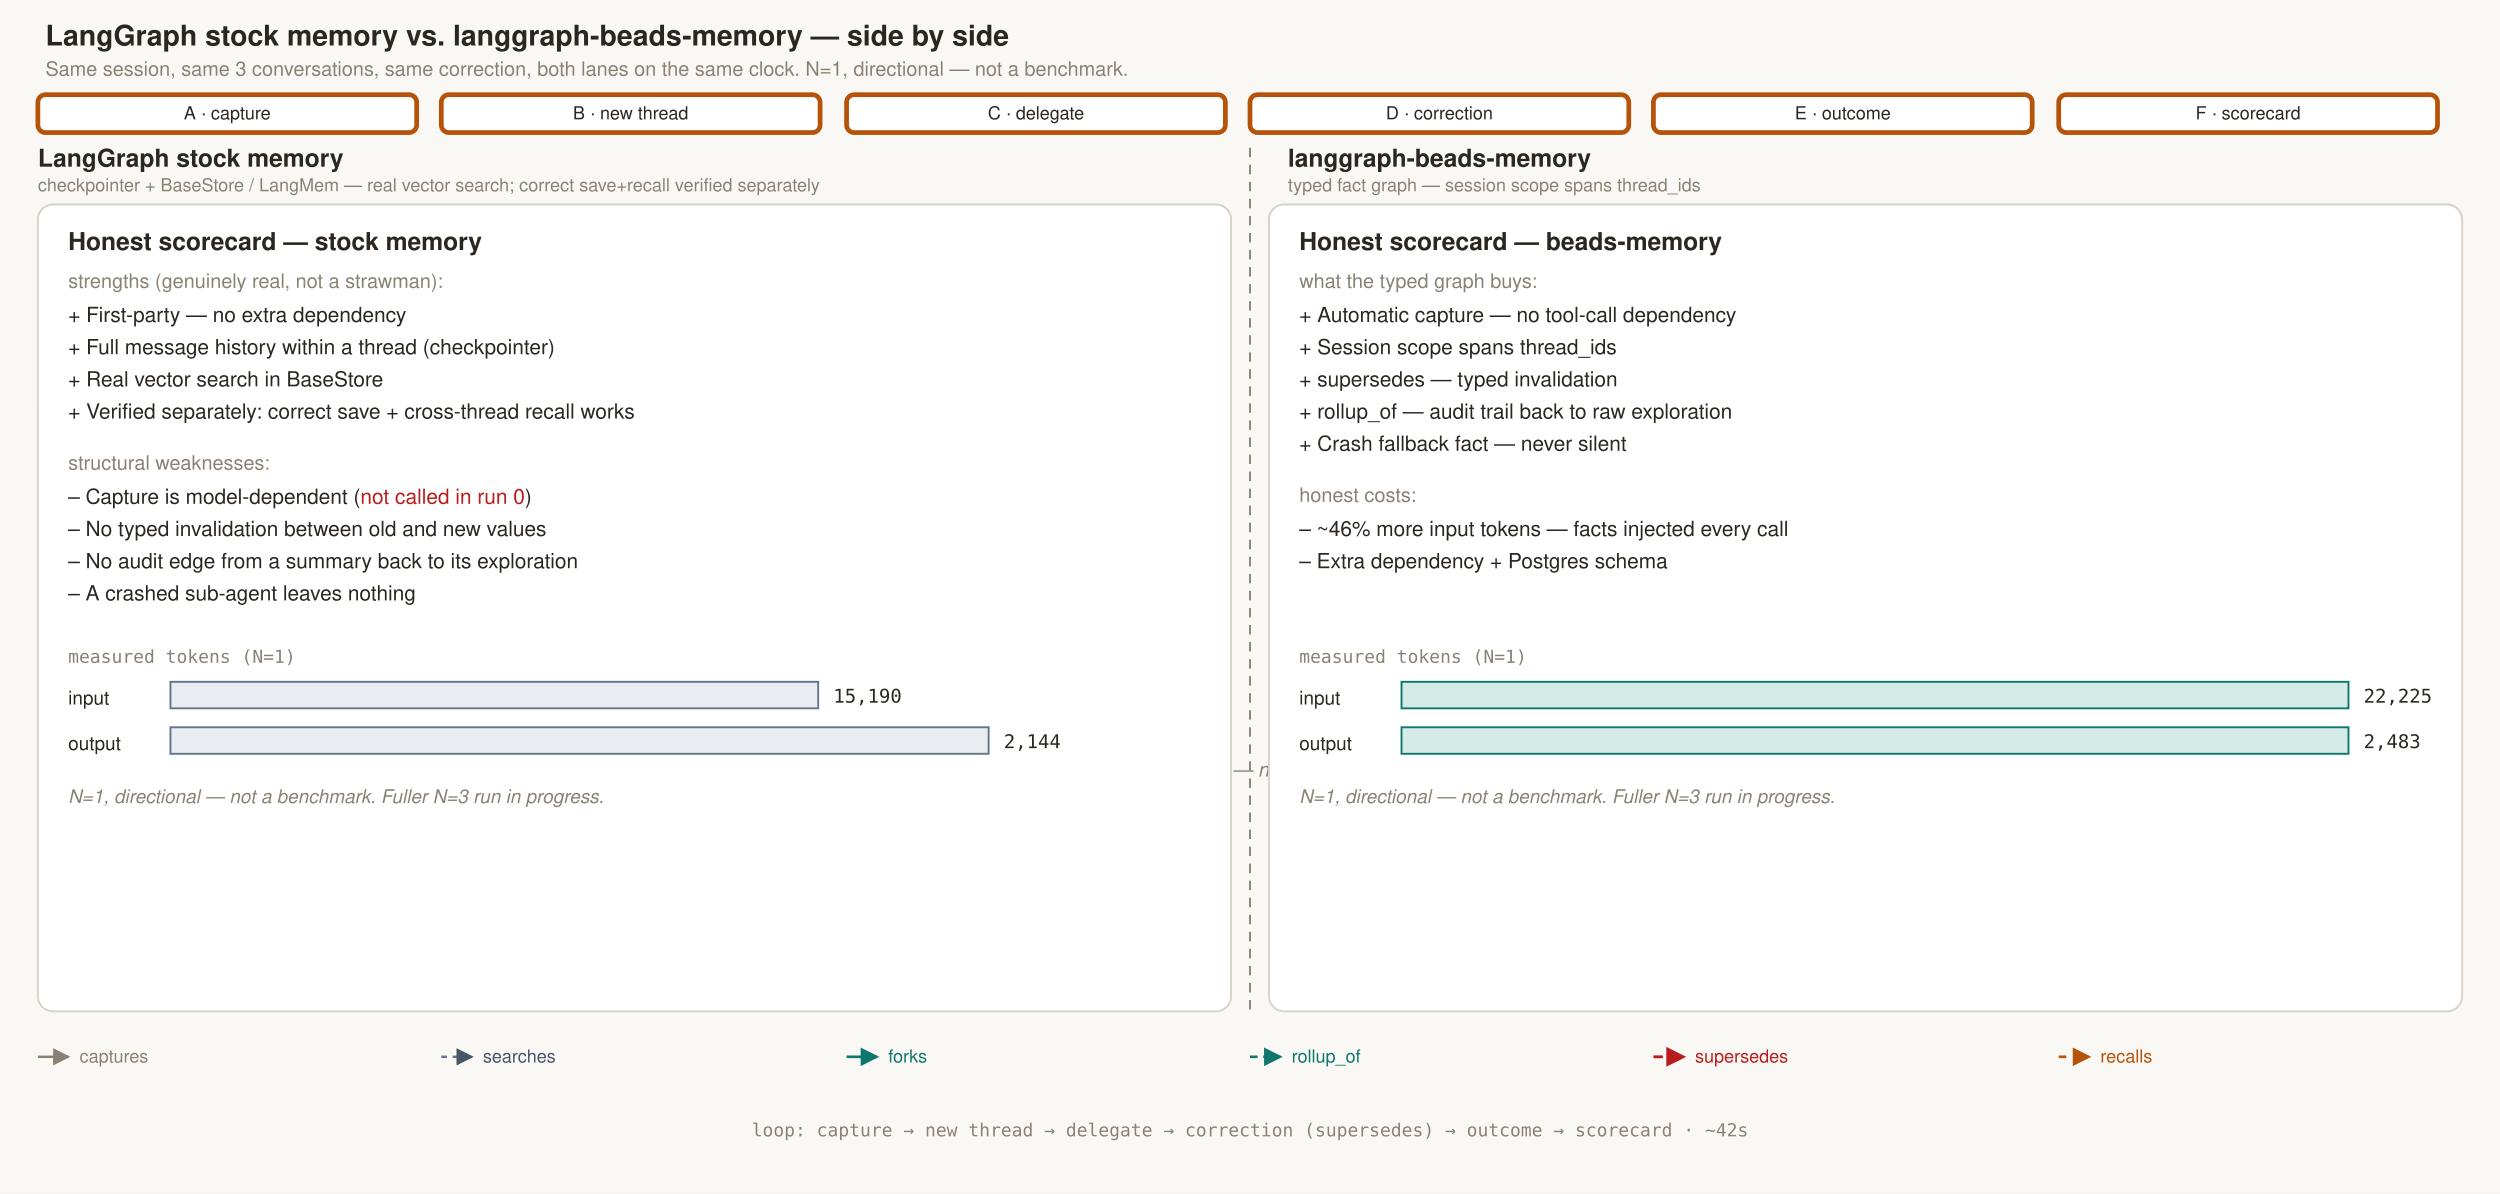
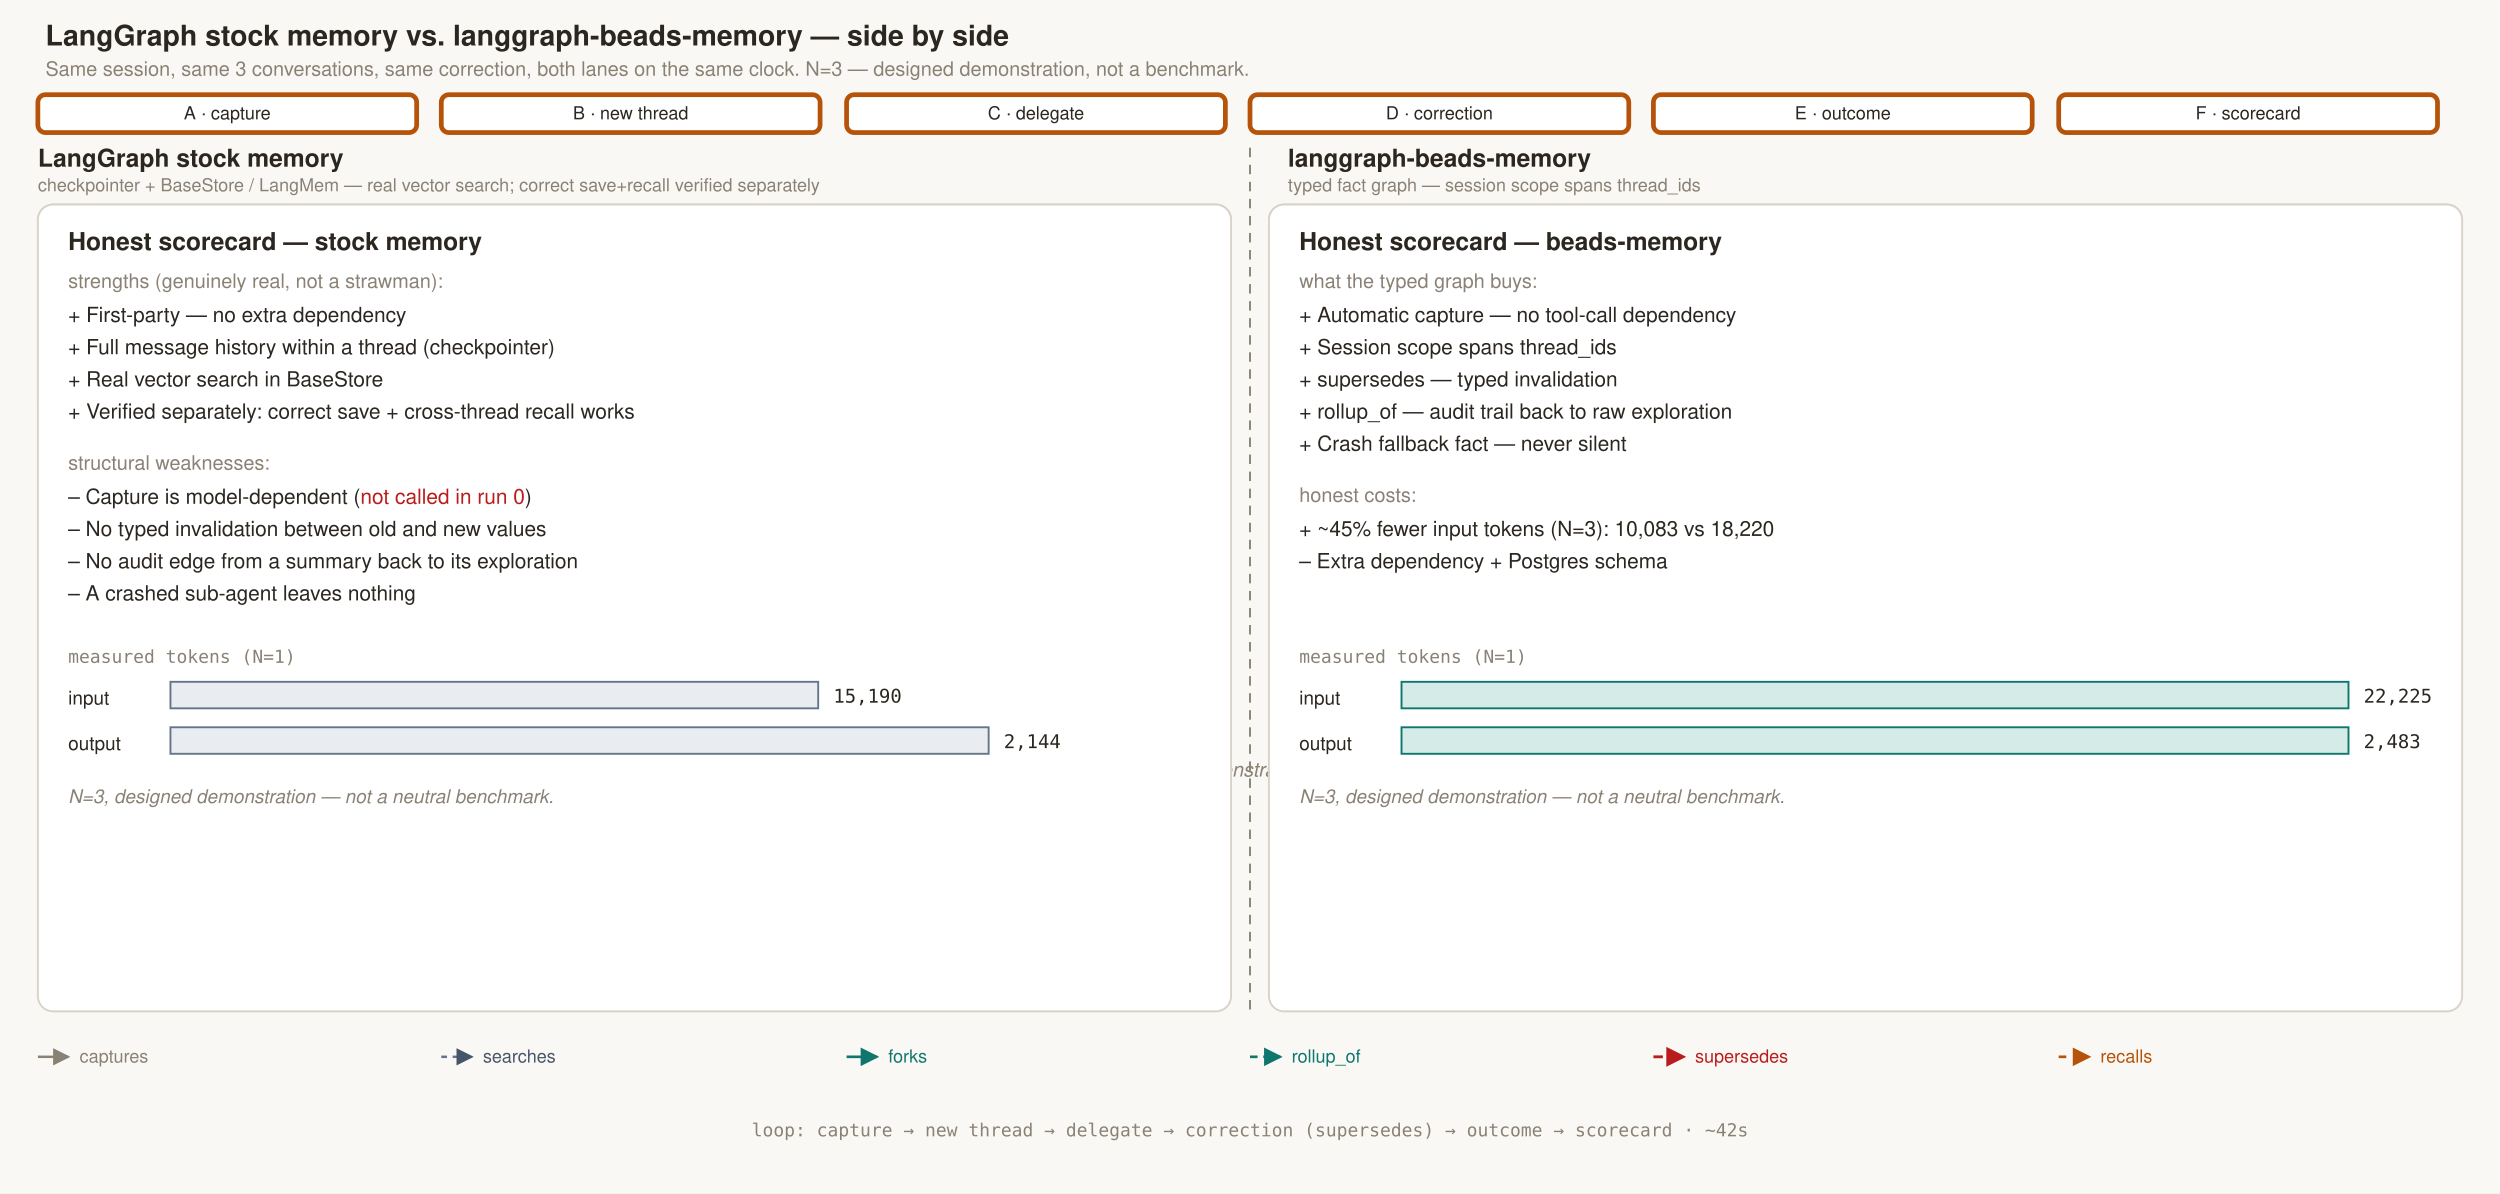
- <svg xmlns="http://www.w3.org/2000/svg" viewBox="0 0 1320 630" width="1320" height="630" role="img" aria-label="Animated side-by-side comparison: LangGraph stock memory (checkpointer plus BaseStore and LangMem) versus langgraph-beads-memory (typed fact graph), run through the same three-conversation scenario. Phase A: a user states budget, self-host, and primary-source-only constraints; beads-memory captures the message and the turn's conclusion verbatim with no extraction LLM, while stock memory requires the agent to call manage_memory, which in the measured run it did not do (checkpointer history within the thread is genuinely complete, though). Phase B: a new thread_id resets message history in both; beads-memory recalls top-K facts across threads automatically, while stock memory requires the agent to call search_memory and finds nothing saved. Phase C: three sub-agents research pgvector, qdrant, and weaviate; beads-memory forks isolated hash-suffixed namespaces and enforces conclude_task with rollup_of edges back to raw exploration, synthesizing a fallback fact if a sub-agent crashes; stock memory returns sub-agent results as plain messages with no isolation and no audit edge, and a crashed sub-agent returns nothing, silently. Phase D, the sharpest contrast: a budget correction from $100k to $50k. beads-memory writes a typed supersedes edge that flips the old fact to superseded, retired from retrieval but kept for audit; stock memory would hold both values as separate documents with nothing marking which is current. Phase E, the real measured outcome, N=1, directional, not a benchmark: the treatment answered, quote, given the updated budget constraint of $50,000, Qdrant is the most suitable choice, end quote, while the baseline mentioned no budget figure and ended, quote, if you have any additional information or constraints, please let me know, end quote. Phase F is an honest scorecard: stock memory's real strengths are first-party simplicity, full history within a thread, real vector search in BaseStore, and verified cross-thread recall when the agent does save; beads-memory's honest costs are about 46 percent more input tokens, 22,225 versus 15,190, plus an extra dependency and Postgres schema.">
+ <svg xmlns="http://www.w3.org/2000/svg" viewBox="0 0 1320 630" width="1320" height="630" role="img" aria-label="Animated side-by-side comparison: LangGraph stock memory (checkpointer plus BaseStore and LangMem) versus langgraph-beads-memory (typed fact graph), run through the same three-conversation scenario. Phase A: a user states budget, self-host, and primary-source-only constraints; beads-memory captures the message and the turn's conclusion verbatim with no extraction LLM, while stock memory requires the agent to call manage_memory, which in the measured run it did not do (checkpointer history within the thread is genuinely complete, though). Phase B: a new thread_id resets message history in both; beads-memory recalls top-K facts across threads automatically, while stock memory requires the agent to call search_memory and finds nothing saved. Phase C: three sub-agents research pgvector, qdrant, and weaviate; beads-memory forks isolated hash-suffixed namespaces and enforces conclude_task with rollup_of edges back to raw exploration, synthesizing a fallback fact if a sub-agent crashes; stock memory returns sub-agent results as plain messages with no isolation and no audit edge, and a crashed sub-agent returns nothing, silently. Phase D, the sharpest contrast: a budget correction from $100k to $50k. beads-memory writes a typed supersedes edge that flips the old fact to superseded, retired from retrieval but kept for audit; stock memory would hold both values as separate documents with nothing marking which is current. Phase E, the real measured outcome, N=1, directional, not a benchmark: the treatment answered, quote, given the updated budget constraint of $50,000, Qdrant is the most suitable choice, end quote, while the baseline mentioned no budget figure and ended, quote, if you have any additional information or constraints, please let me know, end quote. Phase F is an honest scorecard: stock memory's real strengths are first-party simplicity, full history within a thread, real vector search in BaseStore, and verified cross-thread recall when the agent does save; at N=3 beads-memory used about 45 percent fewer input tokens, 10,083 versus 18,220, so its real cost is an extra dependency and Postgres schema rather than token overhead.">
  <style>
    .bg { fill: #faf8f4; }
    text { font-family: ui-sans-serif, system-ui, "Segoe UI", Helvetica, sans-serif; fill: #2b2620; }
    .mono { font-family: ui-monospace, "SF Mono", Menlo, Consolas, monospace; }
    .muted { fill: #8a8175; }
    .panelbox { fill: #ffffff; stroke: #d9d2c6; }
    .ghostbox { fill: none; stroke: #8a8175; stroke-dasharray: 5 4; }
    .lanebox { fill: #d5ebe8; stroke: #0f766e; }
    .stockbox { fill: #e9edf2; stroke: #64748b; }
    .stockDoc { fill: #dbe2ea; stroke: #475569; stroke-width: 2; }
    .string { stroke: #d9d2c6; stroke-width: 2.5; }
    .beadUser { fill: #f5e3cd; stroke: #b45309; stroke-width: 2; }
    .beadConcl { fill: #b45309; stroke: #b45309; stroke-width: 2; }
    .beadSum { fill: #0f766e; stroke: #0f766e; stroke-width: 2; }
    .beadFallback { fill: #ffffff; stroke: #8a8175; stroke-width: 2; stroke-dasharray: 3 2; }
    .flow { stroke: #8a8175; stroke-width: 1.3; fill: none; }
    .flowStock { stroke: #64748b; stroke-width: 1.3; fill: none; stroke-dasharray: 3 3; }
    .flowRecall { stroke: #b45309; stroke-width: 1.4; fill: none; stroke-dasharray: 4 4; }
    .flowAgent { stroke: #0f766e; stroke-width: 1.4; fill: none; }
    .flowRollup { stroke: #0f766e; stroke-width: 1.4; fill: none; stroke-dasharray: 4 3; }
    .flowFallback { stroke: #8a8175; stroke-width: 1.3; fill: none; stroke-dasharray: 3 3; }
    .edgeSup { stroke: #b91c1c; stroke-width: 1.5; fill: none; stroke-dasharray: 5 3; }
    .strike { stroke: #b91c1c; stroke-width: 2.2; }
    .hl { fill: none; stroke: #b45309; stroke-width: 2.5; }
    .cBead { fill: #b45309; }
    .cAgent { fill: #0f766e; }
    .cGone { fill: #b91c1c; }
    .cStock { fill: #475569; }

    @media (prefers-color-scheme: dark) {
      .bg { fill: #171512; }
      text { fill: #ece5da; }
      .muted { fill: #93897b; }
      .panelbox { fill: #201d19; stroke: #3b362e; }
      .ghostbox { stroke: #93897b; }
      .lanebox { fill: #12332f; stroke: #2dd4bf; }
      .stockbox { fill: #1c2431; stroke: #94a3b8; }
      .stockDoc { fill: #243040; stroke: #94a3b8; }
      .string { stroke: #3b362e; }
      .beadUser { fill: #3a2c17; stroke: #f59e0b; }
      .beadConcl { fill: #f59e0b; stroke: #f59e0b; }
      .beadSum { fill: #2dd4bf; stroke: #2dd4bf; }
      .beadFallback { fill: #201d19; stroke: #93897b; }
      .flow { stroke: #93897b; }
      .flowStock { stroke: #94a3b8; }
      .flowRecall { stroke: #f59e0b; }
      .flowAgent { stroke: #2dd4bf; }
      .flowRollup { stroke: #2dd4bf; }
      .flowFallback { stroke: #93897b; }
      .edgeSup { stroke: #f87171; }
      .strike { stroke: #f87171; }
      .hl { stroke: #f59e0b; }
      .cBead { fill: #f59e0b; }
      .cAgent { fill: #2dd4bf; }
      .cGone { fill: #f87171; }
      .cStock { fill: #94a3b8; }
    }

    /* 6 phases x 7s = 42s loop */
    .phA,.phB,.phC,.phD,.phE,.phF,.frameAE,.stA,.stC,.stD,.budgetBead {
      animation-duration: 42s; animation-iteration-count: infinite; animation-timing-function: ease;
    }
    .phA { animation-name: kA; } .phB { animation-name: kB; } .phC { animation-name: kC; }
    .phD { animation-name: kD; } .phE { animation-name: kE; } .phF { animation-name: kF; }
    .frameAE { animation-name: kFrameAE; }
    .stA { animation-name: kStA; } .stC { animation-name: kStC; } .stD { animation-name: kStD; }
    .budgetBead { animation-name: kBudgetBead; }

    /* phase-exclusive visibility: quick 0.6%-wide crossfade at each boundary, no lingering blank gap */
    @keyframes kA { 0%,16.067% { opacity: 1; } 16.667%,100% { opacity: 0; } }
    @keyframes kB { 0%,16.667% { opacity: 0; } 17.267%,32.733% { opacity: 1; } 33.333%,100% { opacity: 0; } }
    @keyframes kC { 0%,33.333% { opacity: 0; } 33.933%,49.4% { opacity: 1; } 50%,100% { opacity: 0; } }
    @keyframes kD { 0%,50% { opacity: 0; } 50.6%,66.067% { opacity: 1; } 66.667%,100% { opacity: 0; } }
    @keyframes kE { 0%,66.667% { opacity: 0; } 67.267%,82.733% { opacity: 1; } 83.333%,100% { opacity: 0; } }
    @keyframes kF { 0%,83.333% { opacity: 0; } 83.933%,99.4% { opacity: 1; } 100% { opacity: 0; } }

    /* the thread-panel frame covers phases A-E; phase F replaces it with the scorecard */
    @keyframes kFrameAE { 0%,82.733% { opacity: 1; } 83.333%,100% { opacity: 0; } }

    /* memory-store accumulation: appears once, then persists for the rest of the loop */
    @keyframes kStA { 0%,14% { opacity: 0; } 16%,100% { opacity: 1; } }
    @keyframes kStC { 0%,47% { opacity: 0; } 49%,100% { opacity: 1; } }
    @keyframes kStD { 0%,63% { opacity: 0; } 65%,100% { opacity: 1; } }
    /* the $100k bead: appears with the rest of phase A's captures, then dims once superseded in D */
    @keyframes kBudgetBead { 0%,14% { opacity: 0; } 16%,63% { opacity: 1; } 65%,100% { opacity: 0.35; } }

    @media (prefers-reduced-motion: reduce) {
      .phA,.phB,.phC,.phD,.phE,.frameAE,.stA,.stC,.stD,.budgetBead { animation: none; opacity: 0; }
      .phF { animation: none; opacity: 1; }
      .reducedSummary { opacity: 1; }
    }
    .reducedSummary { opacity: 0; }
  </style>
  <defs>
    <marker id="am" viewBox="0 0 8 8" refX="7" refY="4" markerWidth="7" markerHeight="7" orient="auto">
      <path d="M0 0 L8 4 L0 8 z" class="muted" fill="#8a8175" />
    </marker>
    <marker id="as" viewBox="0 0 8 8" refX="7" refY="4" markerWidth="7" markerHeight="7" orient="auto">
      <path d="M0 0 L8 4 L0 8 z" class="cStock" fill="#64748b" />
    </marker>
    <marker id="ab" viewBox="0 0 8 8" refX="7" refY="4" markerWidth="7" markerHeight="7" orient="auto">
      <path d="M0 0 L8 4 L0 8 z" class="cBead" fill="#b45309" />
    </marker>
    <marker id="aa" viewBox="0 0 8 8" refX="7" refY="4" markerWidth="7" markerHeight="7" orient="auto">
      <path d="M0 0 L8 4 L0 8 z" class="cAgent" fill="#0f766e" />
    </marker>
    <marker id="ag" viewBox="0 0 8 8" refX="7" refY="4" markerWidth="7" markerHeight="7" orient="auto">
      <path d="M0 0 L8 4 L0 8 z" class="cGone" fill="#b91c1c" />
    </marker>
  </defs>
  <rect class="bg" x="0" y="0" width="1320" height="630" />
  <text x="24" y="24" font-size="15" font-weight="650">LangGraph stock memory vs. langgraph-beads-memory — side by side</text>
-   <text x="24" y="40" font-size="10.5" class="muted">Same session, same 3 conversations, same correction, both lanes on the same clock. N=1, directional — not a benchmark.</text>
+   <text x="24" y="40" font-size="10.5" class="muted">Same session, same 3 conversations, same correction, both lanes on the same clock. N=3 — designed demonstration, not a benchmark.</text>
  <g font-size="9.5" class="mono muted">
    <rect x="20" y="50" width="200" height="20" rx="4" class="panelbox" />
    <text x="120" y="63" text-anchor="middle">A · capture</text>
    <rect x="233" y="50" width="200" height="20" rx="4" class="panelbox" />
    <text x="333" y="63" text-anchor="middle">B · new thread</text>
    <rect x="447" y="50" width="200" height="20" rx="4" class="panelbox" />
    <text x="547" y="63" text-anchor="middle">C · delegate</text>
    <rect x="660" y="50" width="200" height="20" rx="4" class="panelbox" />
    <text x="760" y="63" text-anchor="middle">D · correction</text>
    <rect x="873" y="50" width="200" height="20" rx="4" class="panelbox" />
    <text x="973" y="63" text-anchor="middle">E · outcome</text>
    <rect x="1087" y="50" width="200" height="20" rx="4" class="panelbox" />
    <text x="1187" y="63" text-anchor="middle">F · scorecard</text>
  </g>
  <g class="phA">
    <rect x="20" y="50" width="200" height="20" rx="4" class="hl" />
  </g>
  <g class="phB">
    <rect x="233" y="50" width="200" height="20" rx="4" class="hl" />
  </g>
  <g class="phC">
    <rect x="447" y="50" width="200" height="20" rx="4" class="hl" />
  </g>
  <g class="phD">
    <rect x="660" y="50" width="200" height="20" rx="4" class="hl" />
  </g>
  <g class="phE">
    <rect x="873" y="50" width="200" height="20" rx="4" class="hl" />
  </g>
  <g class="phF">
    <rect x="1087" y="50" width="200" height="20" rx="4" class="hl" />
  </g>
  <text x="20" y="88" font-size="13" font-weight="650">LangGraph stock memory</text>
  <text x="20" y="101" font-size="9.5" class="muted">checkpointer + BaseStore / LangMem — real vector search; correct save+recall verified separately</text>
  <text x="680" y="88" font-size="13" font-weight="650">langgraph-beads-memory</text>
  <text x="680" y="101" font-size="9.5" class="muted">typed fact graph — session scope spans thread_ids</text>
  <line x1="660" y1="78" x2="660" y2="534" class="ghostbox" />
  <rect x="20" y="108" width="630" height="112" rx="8" class="panelbox frameAE" />
  <rect x="670" y="108" width="630" height="112" rx="8" class="panelbox frameAE" />
  <g class="phA">
    <text x="32" y="126" font-size="11" class="mono muted">conversation 1 · thread_id: t1</text>
    <text x="32" y="143" font-size="12">"Pick us a vector DB. Budget <tspan font-weight="650">$100k</tspan>,</text>
    <text x="32" y="160" font-size="12">must <tspan font-weight="650">self-host</tspan>, <tspan font-weight="650">primary sources</tspan> only."</text>
    <text x="32" y="180" font-size="10.5" class="muted">checkpointer: full message history, this thread ✓</text>
    <text x="32" y="197" font-size="10.5" class="cStock">agent must call manage_memory() to persist anything</text>
    <path d="M330 220 C 330 270, 250 340, 175 356" class="flowStock" marker-end="url(#as)" />
    <text x="345" y="270" font-size="10.5" class="cStock">manage_memory(user_input)? — model-dependent</text>
    <text x="345" y="286" font-size="10.5" class="muted">run 0: not called — store stays empty</text>
    <text x="682" y="126" font-size="11" class="mono muted">conversation 1 · thread_id: t1</text>
    <text x="682" y="143" font-size="12">"Pick us a vector DB. Budget <tspan font-weight="650">$100k</tspan>,</text>
    <text x="682" y="160" font-size="12">must <tspan font-weight="650">self-host</tspan>, <tspan font-weight="650">primary sources</tspan> only."</text>
    <text x="682" y="180" font-size="10.5" class="muted">agent → final recommendation ◆</text>
    <text x="682" y="197" font-size="10.5" class="muted">captured verbatim — no extraction LLM, no tool call</text>
    <path d="M700 220 C 700 300, 700 380, 700 442" class="flow" marker-end="url(#am)" />
    <path d="M770 220 C 770 300, 770 380, 770 442" class="flow" marker-end="url(#am)" />
    <path d="M840 220 C 840 300, 840 380, 840 442" class="flow" marker-end="url(#am)" />
    <path d="M910 214 C 910 300, 910 380, 910 442" class="flow" marker-end="url(#am)" />
    <text x="790" y="260" font-size="10.5" class="muted">captures — user_input + conclusion,</text>
    <text x="790" y="276" font-size="10.5" class="muted">verbatim, no extraction LLM</text>
  </g>
  <g class="phB">
    <text x="32" y="126" font-size="11" class="mono muted">conversation 2 · thread_id: t2 (new)</text>
    <text x="32" y="146" font-size="12">message history resets — new thread_id</text>
    <text x="32" y="168" font-size="10.5" class="cStock">agent must decide to call search_memory() to recall</text>
    <text x="32" y="185" font-size="10.5" class="muted">anything it previously chose to save</text>
    <path d="M175 356 C 250 320, 300 260, 330 220" class="flowStock" marker-end="url(#as)" />
    <text x="345" y="270" font-size="10.5" class="cStock">search_memory("budget, self-host, db")?</text>
    <text x="345" y="286" font-size="10.5" class="muted">run 0: nothing was saved in conv-1 → ∅</text>
    <text x="682" y="126" font-size="11" class="mono muted">conversation 2 · thread_id: t2 (new)</text>
    <text x="682" y="146" font-size="12">"Investigate our options in depth."</text>
    <path d="M700 442 C 700 380, 700 300, 700 220" class="flowRecall" marker-end="url(#ab)" />
    <path d="M770 442 C 770 380, 770 300, 770 220" class="flowRecall" marker-end="url(#ab)" />
    <text x="790" y="176" font-size="10.5" class="cBead">recalls: top-K by similarity</text>
    <text x="790" y="192" font-size="10.5" class="cBead">+ short ids, injected automatically</text>
  </g>
  <g class="phC">
    <text x="32" y="126" font-size="11" class="mono muted">t2 — delegating research</text>
    <text x="32" y="143" font-size="11" class="muted">supervisor invokes 3 sub-agents</text>
    <path d="M330 220 C 260 232, 180 242, 135 250" class="flow" marker-end="url(#am)" />
    <path d="M330 220 L 315 250" class="flow" marker-end="url(#am)" />
    <path d="M330 220 C 400 232, 460 242, 495 250" class="flow" marker-end="url(#am)" />
    <text x="335" y="238" font-size="9.5" class="muted" text-anchor="middle">invoke</text>
    <rect x="60" y="250" width="150" height="70" rx="7" class="stockbox" />
    <text x="70" y="268" font-size="10" class="mono">pgvector agent</text>
    <text x="70" y="282" font-size="9" class="mono muted">(subgraph call)</text>
    <rect x="240" y="250" width="150" height="70" rx="7" class="stockbox" />
    <text x="250" y="268" font-size="10" class="mono">qdrant agent</text>
    <text x="250" y="282" font-size="9" class="mono muted">(subgraph call)</text>
    <rect x="420" y="250" width="150" height="70" rx="7" class="stockbox" />
    <text x="430" y="268" font-size="10" class="mono">weaviate agent</text>
    <text x="430" y="282" font-size="9" class="mono muted">(subgraph call)</text>
    <line x1="488" y1="278" x2="502" y2="292" class="edgeSup" />
    <line x1="502" y1="278" x2="488" y2="292" class="edgeSup" />
    <path d="M135 320 C 200 355, 260 380, 300 400" class="flow" marker-end="url(#am)" />
    <path d="M315 320 C 310 355, 305 380, 300 400" class="flow" marker-end="url(#am)" />
    <text x="310" y="360" font-size="10" class="muted">returns as messages</text>
    <text x="310" y="374" font-size="9.5" class="muted">no edge back to the exploration</text>
    <text x="495" y="335" font-size="9" class="cGone" text-anchor="middle">crash — returns nothing,</text>
    <text x="495" y="348" font-size="9" class="cGone" text-anchor="middle">parent unaware, silently</text>
    <text x="682" y="126" font-size="11" class="mono muted">t2 — delegating research</text>
    <text x="682" y="143" font-size="11" class="muted">supervisor forks 3 isolated namespaces</text>
    <path d="M985 220 C 900 232, 820 242, 775 250" class="flowAgent" marker-end="url(#aa)" />
    <path d="M985 220 L 955 250" class="flowAgent" marker-end="url(#aa)" />
    <path d="M985 220 C 1070 232, 1110 242, 1135 250" class="flowAgent" marker-end="url(#aa)" />
    <text x="985" y="238" font-size="9.5" class="cAgent" text-anchor="middle">forks: hash-suffixed namespace each</text>
    <rect x="700" y="250" width="150" height="70" rx="7" class="lanebox" />
    <text x="710" y="268" font-size="10" class="mono">pgvector</text>
    <text x="710" y="282" font-size="9" class="mono muted">task/sub-3f2a</text>
    <rect x="880" y="250" width="150" height="70" rx="7" class="lanebox" />
    <text x="890" y="268" font-size="10" class="mono">qdrant</text>
    <text x="890" y="282" font-size="9" class="mono muted">task/sub-91cc</text>
    <rect x="1060" y="250" width="150" height="70" rx="7" class="lanebox" />
    <text x="1070" y="268" font-size="10" class="mono">weaviate</text>
    <text x="1070" y="282" font-size="9" class="mono muted">task/sub-d04e</text>
    <circle cx="865" cy="285" r="7" fill="none" class="edgeSup" />
    <line x1="861" y1="281" x2="869" y2="289" class="edgeSup" />
    <text x="865" y="345" font-size="9" class="cGone" text-anchor="middle">siblings never see each other</text>
    <line x1="1128" y1="278" x2="1142" y2="292" class="edgeSup" />
    <line x1="1142" y1="278" x2="1128" y2="292" class="edgeSup" />
    <path d="M775 320 C 850 380, 950 420, 990 442" class="flowRollup" marker-end="url(#aa)" />
    <path d="M955 320 C 1000 380, 1040 420, 1060 442" class="flowRollup" marker-end="url(#aa)" />
    <path d="M1135 320 C 1135 380, 1132 420, 1130 442" class="flowFallback" marker-end="url(#am)" />
    <text x="900" y="382" font-size="9.5" class="cAgent" text-anchor="middle">conclude_task (enforced) →</text>
    <text x="900" y="395" font-size="9.5" class="cAgent" text-anchor="middle">one Σ each, rollup_of raw facts</text>
    <text x="1135" y="335" font-size="9" class="cGone" text-anchor="middle">no call —</text>
    <text x="1135" y="348" font-size="8.5" class="muted" text-anchor="middle">wrapper synthesizes; rollup_of still recorded</text>
  </g>
  <g class="phD">
    <text x="32" y="126" font-size="11" class="mono muted">t2 — correction</text>
    <text x="32" y="146" font-size="12">"Correction: budget is <tspan font-weight="650">$50k</tspan>, not $100k."</text>
    <text x="32" y="166" font-size="10.5" class="cStock">if saved at all, this becomes a second document</text>
    <text x="32" y="182" font-size="9.5" class="muted">(illustrative — run 0 wrote no first document to begin with)</text>
    <rect x="140" y="248" width="130" height="56" rx="6" class="stockDoc" />
    <text x="205" y="272" font-size="10" text-anchor="middle" class="mono">budget:</text>
    <text x="205" y="288" font-size="11" text-anchor="middle" class="mono" font-weight="650">$100k</text>
    <rect x="320" y="248" width="130" height="56" rx="6" class="stockDoc" />
    <text x="385" y="272" font-size="10" text-anchor="middle" class="mono">budget:</text>
    <text x="385" y="288" font-size="11" text-anchor="middle" class="mono" font-weight="650">$50k</text>
    <path d="M270 300 C 300 330, 320 330, 350 302" class="flowStock" marker-end="url(#as)" />
    <path d="M350 302 C 320 330, 300 330, 270 300" class="flowStock" marker-end="url(#as)" />
    <text x="310" y="352" font-size="10" class="cGone" text-anchor="middle">both retrievable — nothing marks</text>
    <text x="310" y="366" font-size="10" class="cGone" text-anchor="middle">which value is current</text>
    <text x="682" y="126" font-size="11" class="mono muted">t2 — correction</text>
    <text x="682" y="146" font-size="12">"Correction: budget is <tspan font-weight="650">$50k</tspan>, not $100k."</text>
    <text x="682" y="166" font-size="10.5" class="cGone">remember_fact() writes a typed supersedes edge</text>
    <text x="682" y="182" font-size="9.5" class="muted">stale $100k flips to superseded — retired, kept for audit</text>
    <path d="M1220 220 C 1220 300, 1220 380, 1220 442" class="flow" marker-end="url(#am)" />
    <text x="1000" y="270" font-size="10.5" class="muted">captures the correction as a new fact</text>
  </g>
  <g class="phE">
    <text x="32" y="126" font-size="11" class="mono muted">conversation 3 · thread_id: t3 (new)</text>
    <text x="32" y="146" font-size="12">"So — which DB should we pick, and why?"</text>
    <text x="32" y="166" font-size="10.5" class="muted">real answer (run 0): no budget figure mentioned —</text>
    <text x="32" y="184" font-size="11">"...if you have any additional information or</text>
    <text x="32" y="201" font-size="11">constraints, please let me know."</text>
    <path d="M175 356 C 250 320, 300 260, 330 220" class="flowStock" marker-end="url(#as)" />
    <text x="345" y="270" font-size="10.5" class="cStock">recall: nothing relevant found (∅)</text>
    <text x="682" y="126" font-size="11" class="mono muted">conversation 3 · thread_id: t3 (new)</text>
    <text x="682" y="146" font-size="12">"So — which DB should we pick, and why?"</text>
    <text x="682" y="166" font-size="10.5" class="muted">real answer (run 0):</text>
    <text x="682" y="184" font-size="11">"...given the updated budget constraint of $50,000,</text>
    <text x="682" y="201" font-size="11">
      <tspan font-weight="650">Qdrant</tspan> is the most suitable choice." ✓</text>
    <path d="M770 442 C 770 380, 770 300, 770 220" class="flowRecall" marker-end="url(#ab)" />
    <path d="M1220 442 C 1220 380, 1220 300, 1220 220" class="flowRecall" marker-end="url(#ab)" />
    <text x="990" y="260" font-size="10.5" class="cBead" text-anchor="middle">recalls active facts only —</text>
    <text x="990" y="276" font-size="10.5" class="cBead" text-anchor="middle">superseded $100k stays excluded</text>
-     <text x="660" y="410" font-size="10.5" class="muted" text-anchor="middle" font-style="italic">N=1, directional — not a benchmark.</text>
+     <text x="660" y="410" font-size="10.5" class="muted" text-anchor="middle" font-style="italic">N=3 — designed demonstration, not a benchmark.</text>
  </g>
  <text x="40" y="428" font-size="9.5" class="mono muted frameAE">BaseStore (namespaced KV documents)</text>
  <text x="680" y="428" font-size="9.5" class="mono muted frameAE">fact graph (session-scoped)</text>
  <line x1="670" y1="452" x2="1290" y2="452" class="string frameAE" />
  <g class="stA">
    <rect x="40" y="438" width="170" height="30" rx="5" class="ghostbox" />
    <text x="125" y="457" font-size="9.5" text-anchor="middle" class="muted">manage_memory: not called ✗</text>
  </g>
  <g class="stC">
    <rect x="230" y="438" width="240" height="30" rx="5" class="ghostbox" />
    <text x="350" y="457" font-size="9" text-anchor="middle" class="muted">delegation → messages only, not persisted</text>
  </g>
  <g class="stA budgetBead">
    <circle cx="700" cy="452" r="10" class="beadUser" />
    <text x="700" y="476" font-size="9" text-anchor="middle" class="mono">$100k</text>
  </g>
  <g class="stA">
    <circle cx="770" cy="452" r="10" class="beadUser" />
    <text x="770" y="476" font-size="9" text-anchor="middle" class="mono">selfhost</text>
    <circle cx="840" cy="452" r="10" class="beadUser" />
    <text x="840" y="476" font-size="9" text-anchor="middle" class="mono">primary</text>
    <circle cx="910" cy="452" r="10" class="beadConcl" />
    <text x="910" y="476" font-size="9" text-anchor="middle" class="mono">concl◆</text>
  </g>
  <g class="stC">
    <circle cx="990" cy="452" r="10" class="beadSum" />
    <text x="990" y="476" font-size="9" text-anchor="middle" class="mono">pgvΣ</text>
    <circle cx="1060" cy="452" r="10" class="beadSum" />
    <text x="1060" y="476" font-size="9" text-anchor="middle" class="mono">qdrΣ</text>
    <circle cx="1130" cy="452" r="10" class="beadFallback" />
    <text x="1130" y="476" font-size="9" text-anchor="middle" class="mono">wvtΣ*</text>
  </g>
  <g class="stD">
    <circle cx="1220" cy="452" r="10" class="beadUser" />
    <text x="1220" y="476" font-size="9" text-anchor="middle" class="mono">$50k</text>
    <path d="M1208 444 C 1000 388, 800 388, 714 444" class="edgeSup" marker-end="url(#ag)" />
    <line x1="690" y1="444" x2="710" y2="462" class="strike" />
    <text x="960" y="378" font-size="10.5" class="cGone" text-anchor="middle">supersedes — stale retired, kept for audit</text>
  </g>
  <g font-size="11">
    <text class="phA" x="20" y="498">Within a thread, the checkpointer keeps full history — genuinely solid. Cross-thread continuity needs</text>
    <text class="phA" x="20" y="516">the agent to call manage_memory; in run 0 it didn't.</text>
    <text class="phB" x="20" y="498">A new thread_id means fresh message history. Continuity now depends on the agent choosing to</text>
    <text class="phB" x="20" y="516">search_memory — and on something having been saved to find.</text>
    <text class="phC" x="20" y="498">Sub-agent results return as messages into the parent's history. No enforced boundary between</text>
    <text class="phC" x="20" y="516">siblings, and no edge from a conclusion back to the exploration that produced it.</text>
    <text class="phD" x="20" y="498">A correction would become a second, separate document. Nothing marks which one is current —</text>
    <text class="phD" x="20" y="516">similarity search can return either value.</text>
    <text class="phE" x="20" y="498">Real answer (run 0): no budget figure mentioned, ending with a request for "any additional</text>
    <text class="phE" x="20" y="516">information or constraints."</text>
    <text class="phA" x="680" y="498">Every user message and the turn's final answer are captured as facts automatically — verbatim,</text>
    <text class="phA" x="680" y="516">no extraction LLM, no tool-call decision required.</text>
    <text class="phB" x="680" y="498">Session scope spans thread_ids. Relevant facts are recalled by similarity and injected automatically,</text>
    <text class="phB" x="680" y="516">with short ids the agent can cite.</text>
    <text class="phC" x="680" y="498">Each sub-agent forks an isolated, hash-suffixed namespace and cannot see its siblings. conclude_task</text>
    <text class="phC" x="680" y="516">is enforced; a crash still yields a synthesized fallback fact — nothing vanishes silently.</text>
    <text class="phD" x="680" y="498">A typed supersedes edge flips the old fact to superseded — retired from retrieval, kept for audit.</text>
    <text class="phD" x="680" y="516">Only $50k is retrievable now.</text>
    <text class="phE" x="680" y="498">Real answer (run 0): "given the updated budget constraint of $50,000, Qdrant is the most</text>
    <text class="phE" x="680" y="516">suitable choice."</text>
  </g>
  <g class="phF">
    <rect x="20" y="108" width="630" height="426" rx="8" class="panelbox" />
    <text x="36" y="132" font-size="13" font-weight="650">Honest scorecard — stock memory</text>
    <text x="36" y="152" font-size="10.5" class="muted">strengths (genuinely real, not a strawman):</text>
    <text x="36" y="170" font-size="11">+ First-party — no extra dependency</text>
    <text x="36" y="187" font-size="11">+ Full message history within a thread (checkpointer)</text>
    <text x="36" y="204" font-size="11">+ Real vector search in BaseStore</text>
    <text x="36" y="221" font-size="11">+ Verified separately: correct save + cross-thread recall works</text>
    <text x="36" y="248" font-size="10.5" class="muted">structural weaknesses:</text>
    <text x="36" y="266" font-size="11">– Capture is model-dependent (<tspan class="cGone">not called in run 0</tspan>)</text>
    <text x="36" y="283" font-size="11">– No typed invalidation between old and new values</text>
    <text x="36" y="300" font-size="11">– No audit edge from a summary back to its exploration</text>
    <text x="36" y="317" font-size="11">– A crashed sub-agent leaves nothing</text>
    <text x="36" y="350" font-size="9.5" class="mono muted">measured tokens (N=1)</text>
    <text x="36" y="372" font-size="10">input</text>
    <rect x="90" y="360" width="342" height="14" class="stockbox" />
    <text x="440" y="371" font-size="10" class="mono">15,190</text>
    <text x="36" y="396" font-size="10">output</text>
    <rect x="90" y="384" width="432" height="14" class="stockbox" />
    <text x="530" y="395" font-size="10" class="mono">2,144</text>
-     <text x="36" y="424" font-size="10" class="muted" font-style="italic">N=1, directional — not a benchmark. Fuller N=3 run in progress.</text>
+     <text x="36" y="424" font-size="10" class="muted" font-style="italic">N=3, designed demonstration — not a neutral benchmark.</text>
    <rect x="670" y="108" width="630" height="426" rx="8" class="panelbox" />
    <text x="686" y="132" font-size="13" font-weight="650">Honest scorecard — beads-memory</text>
    <text x="686" y="152" font-size="10.5" class="muted">what the typed graph buys:</text>
    <text x="686" y="170" font-size="11">+ Automatic capture — no tool-call dependency</text>
    <text x="686" y="187" font-size="11">+ Session scope spans thread_ids</text>
    <text x="686" y="204" font-size="11">+ supersedes — typed invalidation</text>
    <text x="686" y="221" font-size="11">+ rollup_of — audit trail back to raw exploration</text>
    <text x="686" y="238" font-size="11">+ Crash fallback fact — never silent</text>
    <text x="686" y="265" font-size="10.5" class="muted">honest costs:</text>
-     <text x="686" y="283" font-size="11">– ~46% more input tokens — facts injected every call</text>
+     <text x="686" y="283" font-size="11">+ ~45% fewer input tokens (N=3): 10,083 vs 18,220</text>
    <text x="686" y="300" font-size="11">– Extra dependency + Postgres schema</text>
    <text x="686" y="350" font-size="9.5" class="mono muted">measured tokens (N=1)</text>
    <text x="686" y="372" font-size="10">input</text>
    <rect x="740" y="360" width="500" height="14" class="lanebox" />
    <text x="1248" y="371" font-size="10" class="mono">22,225</text>
    <text x="686" y="396" font-size="10">output</text>
    <rect x="740" y="384" width="500" height="14" class="lanebox" />
    <text x="1248" y="395" font-size="10" class="mono">2,483</text>
-     <text x="686" y="424" font-size="10" class="muted" font-style="italic">N=1, directional — not a benchmark. Fuller N=3 run in progress.</text>
+     <text x="686" y="424" font-size="10" class="muted" font-style="italic">N=3, designed demonstration — not a neutral benchmark.</text>
  </g>
  <g font-size="9.5" class="mono">
    <line x1="20" y1="558" x2="36" y2="558" class="flow" marker-end="url(#am)" />
    <text x="42" y="561" class="muted">captures</text>
    <line x1="233" y1="558" x2="249" y2="558" class="flowStock" marker-end="url(#as)" />
    <text x="255" y="561" class="cStock">searches</text>
    <line x1="447" y1="558" x2="463" y2="558" class="flowAgent" marker-end="url(#aa)" />
    <text x="469" y="561" class="cAgent">forks</text>
    <line x1="660" y1="558" x2="676" y2="558" class="flowRollup" marker-end="url(#aa)" />
    <text x="682" y="561" class="cAgent">rollup_of</text>
    <line x1="873" y1="558" x2="889" y2="558" class="edgeSup" marker-end="url(#ag)" />
    <text x="895" y="561" class="cGone">supersedes</text>
    <line x1="1087" y1="558" x2="1103" y2="558" class="flowRecall" marker-end="url(#ab)" />
    <text x="1109" y="561" class="cBead">recalls</text>
  </g>
  <text x="660" y="600" font-size="9.5" class="mono muted" text-anchor="middle">loop: capture → new thread → delegate → correction (supersedes) → outcome → scorecard · ~42s</text>
  <g class="reducedSummary" font-size="11">
    <text x="40" y="150" font-weight="650">Same session, three conversations, one correction — both memory designs, side by side.</text>
-     <text x="40" y="168" class="muted">(N=1, directional — not a benchmark.)</text>
+     <text x="40" y="168" class="muted">(N=3 — designed demonstration, not a benchmark.)</text>
    <text x="40" y="194">Capture: beads-memory saves every user message and final answer automatically; stock memory needs</text>
    <text x="40" y="211">the agent to call manage_memory — it didn't, in run 0 (checkpointer history within-thread is solid).</text>
    <text x="40" y="237">New thread: beads-memory recalls top-K facts across thread_ids automatically; stock memory needs the</text>
    <text x="40" y="254">agent to call search_memory, and found nothing saved.</text>
    <text x="40" y="280">Delegation: beads-memory forks isolated namespaces with enforced conclude_task and rollup_of audit</text>
    <text x="40" y="297">edges, plus a crash fallback fact; stock memory returns results as plain messages with no isolation,</text>
    <text x="40" y="314">no audit edge, and a crashed sub-agent returns nothing, silently.</text>
    <text x="40" y="340">Correction ($100k → $50k): beads-memory flips a typed supersedes edge — old value retired, kept for</text>
    <text x="40" y="357">audit. Stock memory would hold both values with nothing marking which is current.</text>
    <text x="40" y="383">Measured: treatment answered "given the updated budget constraint of $50,000, Qdrant is the most</text>
    <text x="40" y="400">suitable choice." Baseline mentioned no budget figure at all.</text>
-     <text x="40" y="426">Honest cost: beads-memory used ~46% more input tokens (22,225 vs 15,190) — it's also an extra</text>
+     <text x="40" y="426">Measured N=3: beads-memory used ~45% FEWER input tokens (10,083 vs 18,220). Its real cost is an extra</text>
    <text x="40" y="443">dependency and Postgres schema. See the scorecard panels below for the full breakdown.</text>
  </g>
</svg>
